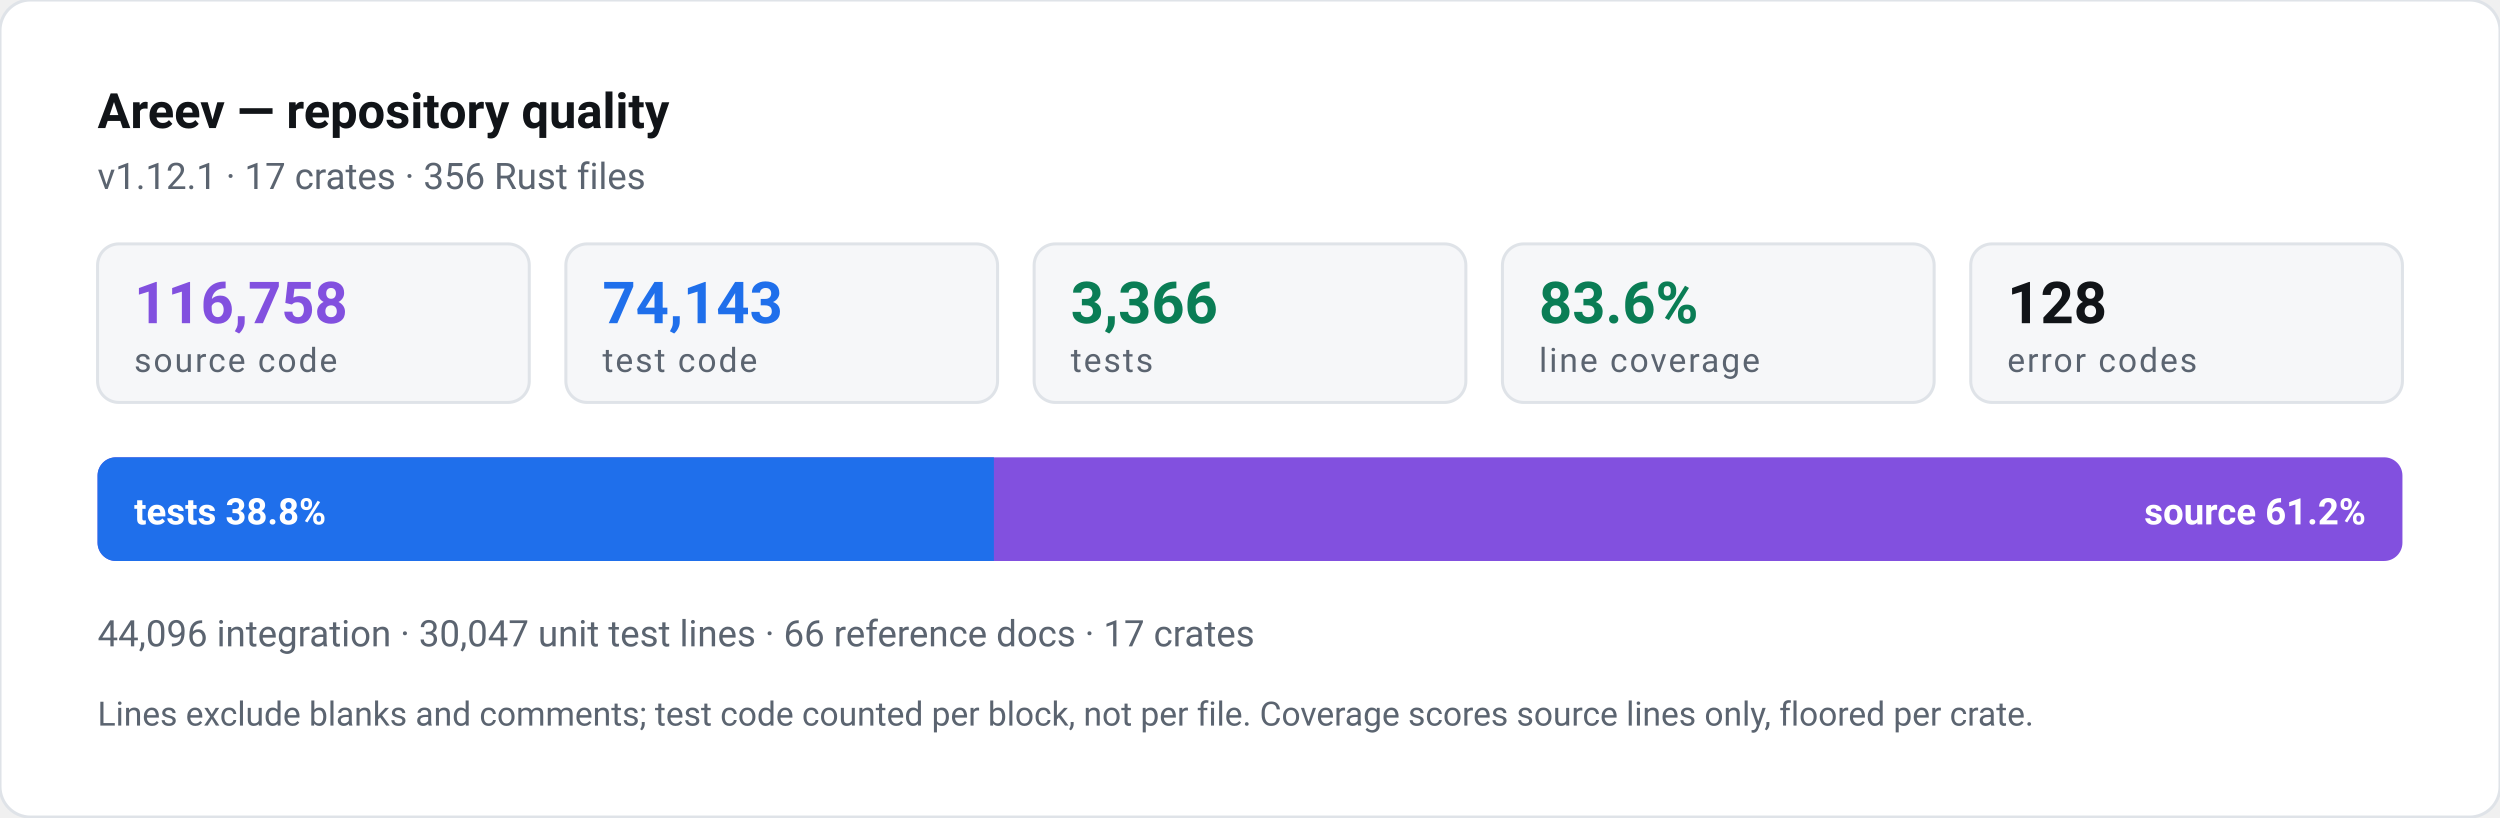
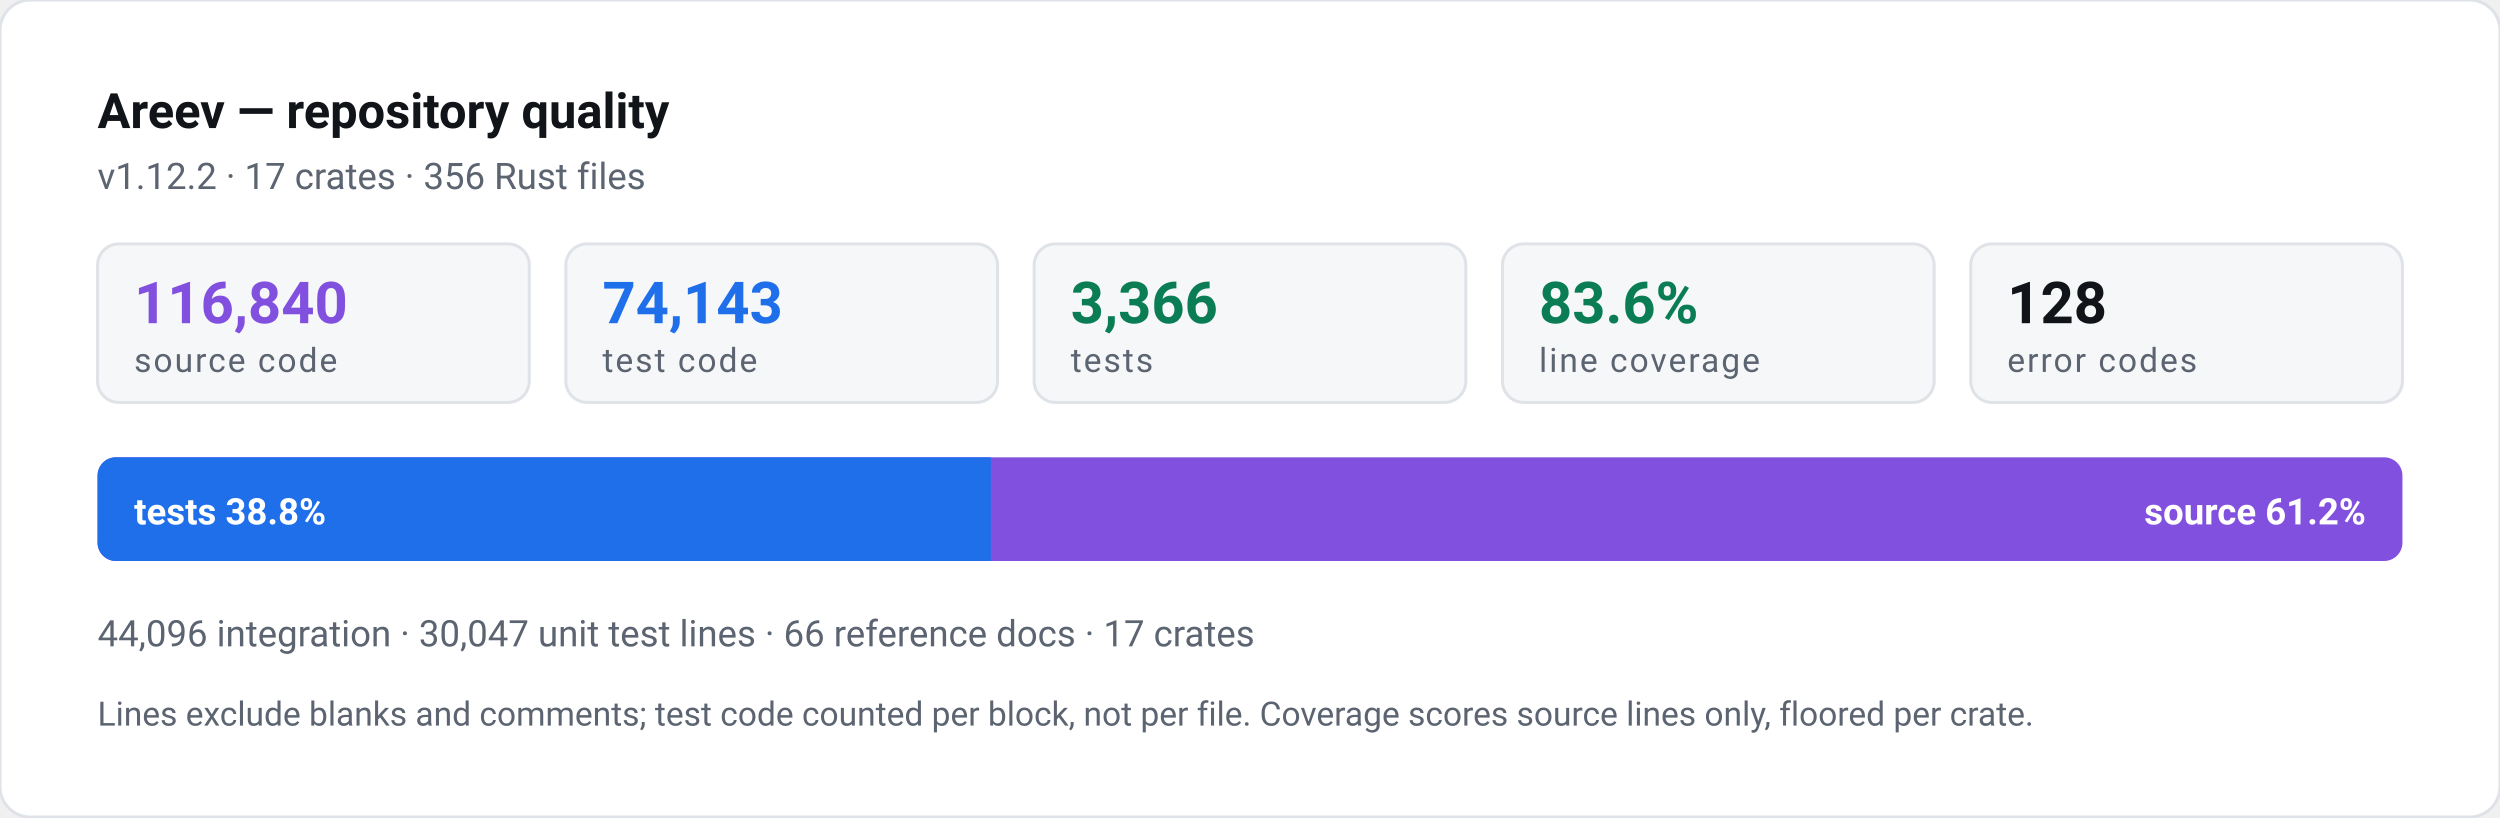
- <svg xmlns="http://www.w3.org/2000/svg" width="820" height="268" viewBox="0 0 820 268" role="img" aria-label="Areev repository quality: 74,143 lines of test code against 116,758 lines of source, 3,366 tests, 83.6% line coverage">
+ <svg xmlns="http://www.w3.org/2000/svg" width="820" height="268" viewBox="0 0 820 268" role="img" aria-label="Areev repository quality: 74,143 lines of test code against 116,840 lines of source, 3,366 tests, 83.6% line coverage">
  <style>text{font-family:ui-sans-serif,-apple-system,"Segoe UI",Roboto,Helvetica,Arial,sans-serif}.n{font-weight:700;font-variant-numeric:tabular-nums}.l{font-size:11px;letter-spacing:.06em;text-transform:uppercase}</style>
  <rect width="820" height="268" rx="10" fill="#ffffff" stroke="#dfe3e8" />
  <text x="32" y="42" class="n" font-size="16" fill="#111418">Areev — repository quality</text>
-   <text x="32" y="62" font-size="12" fill="#5b6470">v1.12.1 · 17 crates · 356 Rust files</text>
+   <text x="32" y="62" font-size="12" fill="#5b6470">v1.12.2 · 17 crates · 356 Rust files</text>
  <rect x="32.0" y="80" width="141.6" height="52" rx="7" fill="#f6f7f9" stroke="#dfe3e8" />
-   <text x="44.0" y="106" class="n" font-size="19" fill="#8250df">116,758</text>
+   <text x="44.0" y="106" class="n" font-size="19" fill="#8250df">116,840</text>
  <text x="44.0" y="122" class="l" fill="#5b6470">source code</text>
  <rect x="185.6" y="80" width="141.6" height="52" rx="7" fill="#f6f7f9" stroke="#dfe3e8" />
  <text x="197.6" y="106" class="n" font-size="19" fill="#1f6feb">74,143</text>
  <text x="197.6" y="122" class="l" fill="#5b6470">test code</text>
  <rect x="339.2" y="80" width="141.6" height="52" rx="7" fill="#f6f7f9" stroke="#dfe3e8" />
  <text x="351.2" y="106" class="n" font-size="19" fill="#0a7d55">3,366</text>
  <text x="351.2" y="122" class="l" fill="#5b6470">tests</text>
  <rect x="492.8" y="80" width="141.6" height="52" rx="7" fill="#f6f7f9" stroke="#dfe3e8" />
  <text x="504.8" y="106" class="n" font-size="19" fill="#0a7d55">83.6%</text>
  <text x="504.8" y="122" class="l" fill="#5b6470">line coverage</text>
  <rect x="646.4" y="80" width="141.6" height="52" rx="7" fill="#f6f7f9" stroke="#dfe3e8" />
  <text x="658.4" y="106" class="n" font-size="19" fill="#111418">128</text>
  <text x="658.4" y="122" class="l" fill="#5b6470">error codes</text>
  <rect x="32" y="150" width="756" height="34" rx="6" fill="#8250df" />
-   <path d="M32 156a6 6 0 0 1 6-6h288v34h-288a6 6 0 0 1-6-6z" fill="#1f6feb" />
+   <path d="M32 156a6 6 0 0 1 6-6h287v34h-287a6 6 0 0 1-6-6z" fill="#1f6feb" />
  <text x="44" y="172" class="n" font-size="12" fill="#ffffff">tests 38.8%</text>
  <text x="776" y="172" class="n" font-size="12" fill="#ffffff" text-anchor="end">source 61.2%</text>
  <text x="32" y="212" font-size="12" fill="#5b6470">44,096 integration · 30,047 unit test lines · 66 reference docs · 17 crates</text>
  <text x="32" y="238" font-size="11" fill="#5b6470">Lines exclude blanks and comments; test code counted per block, not per file. Coverage scores source lines only, floored per crate.</text>
</svg>
